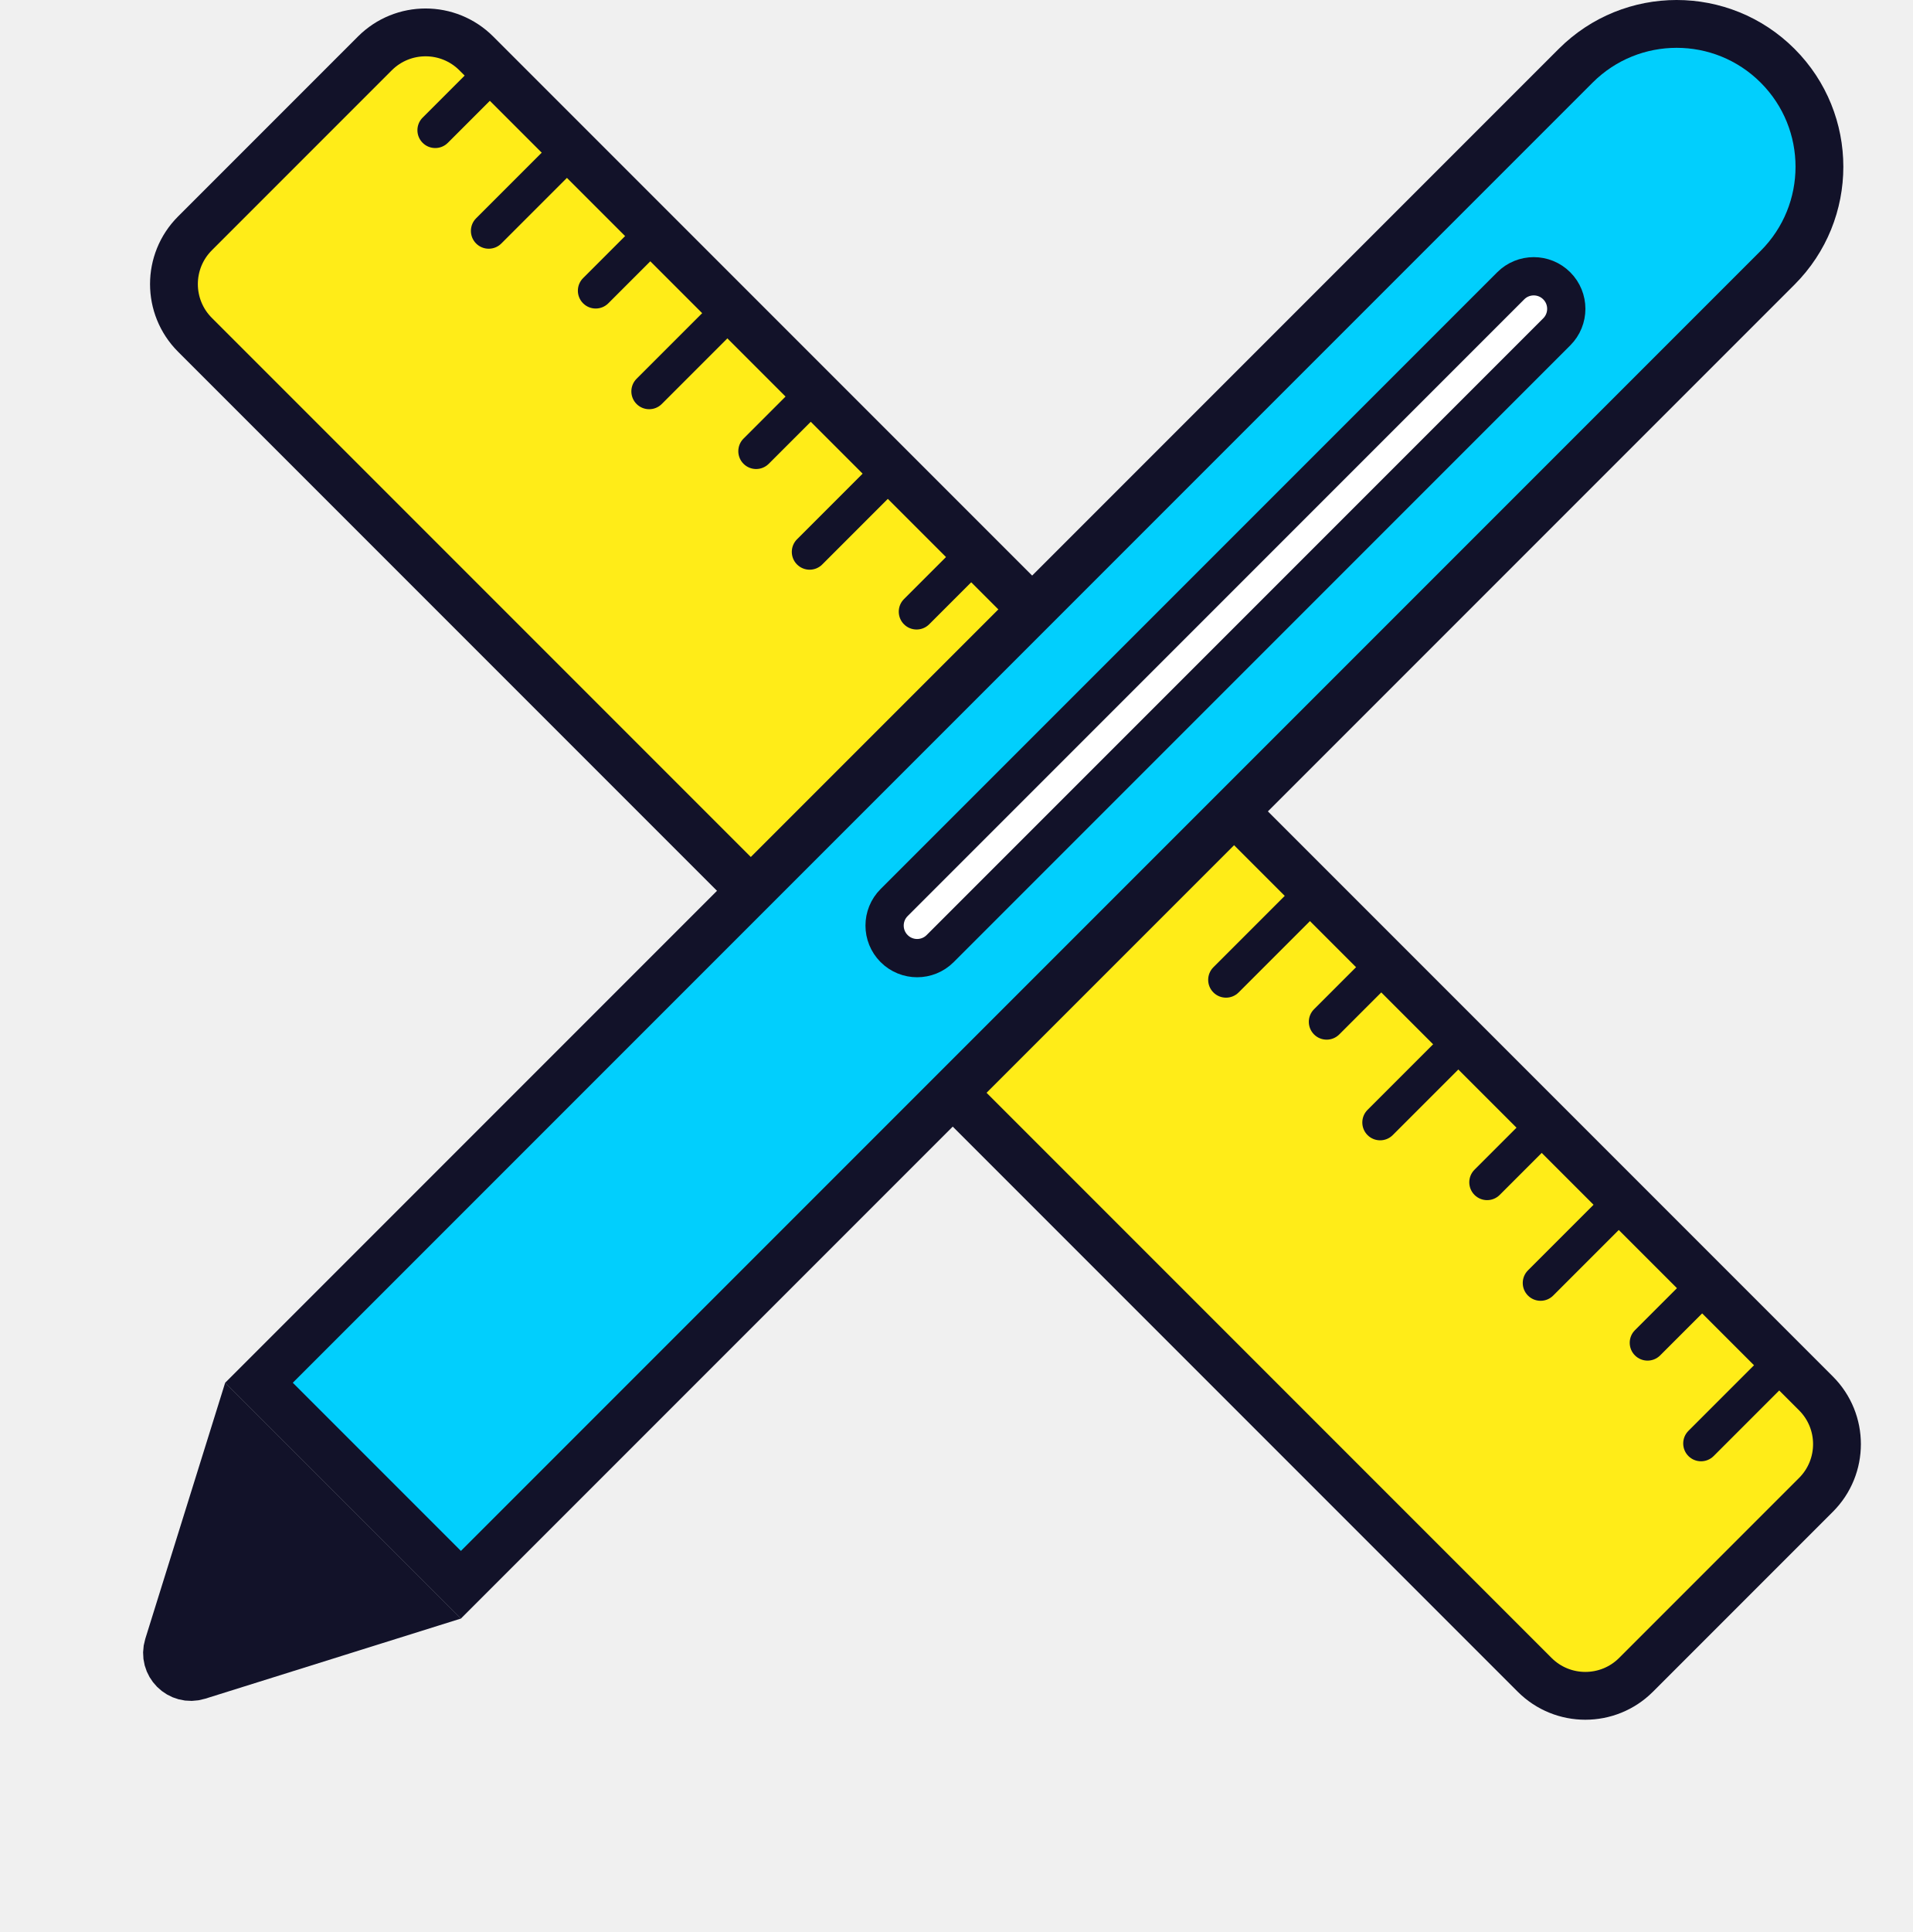
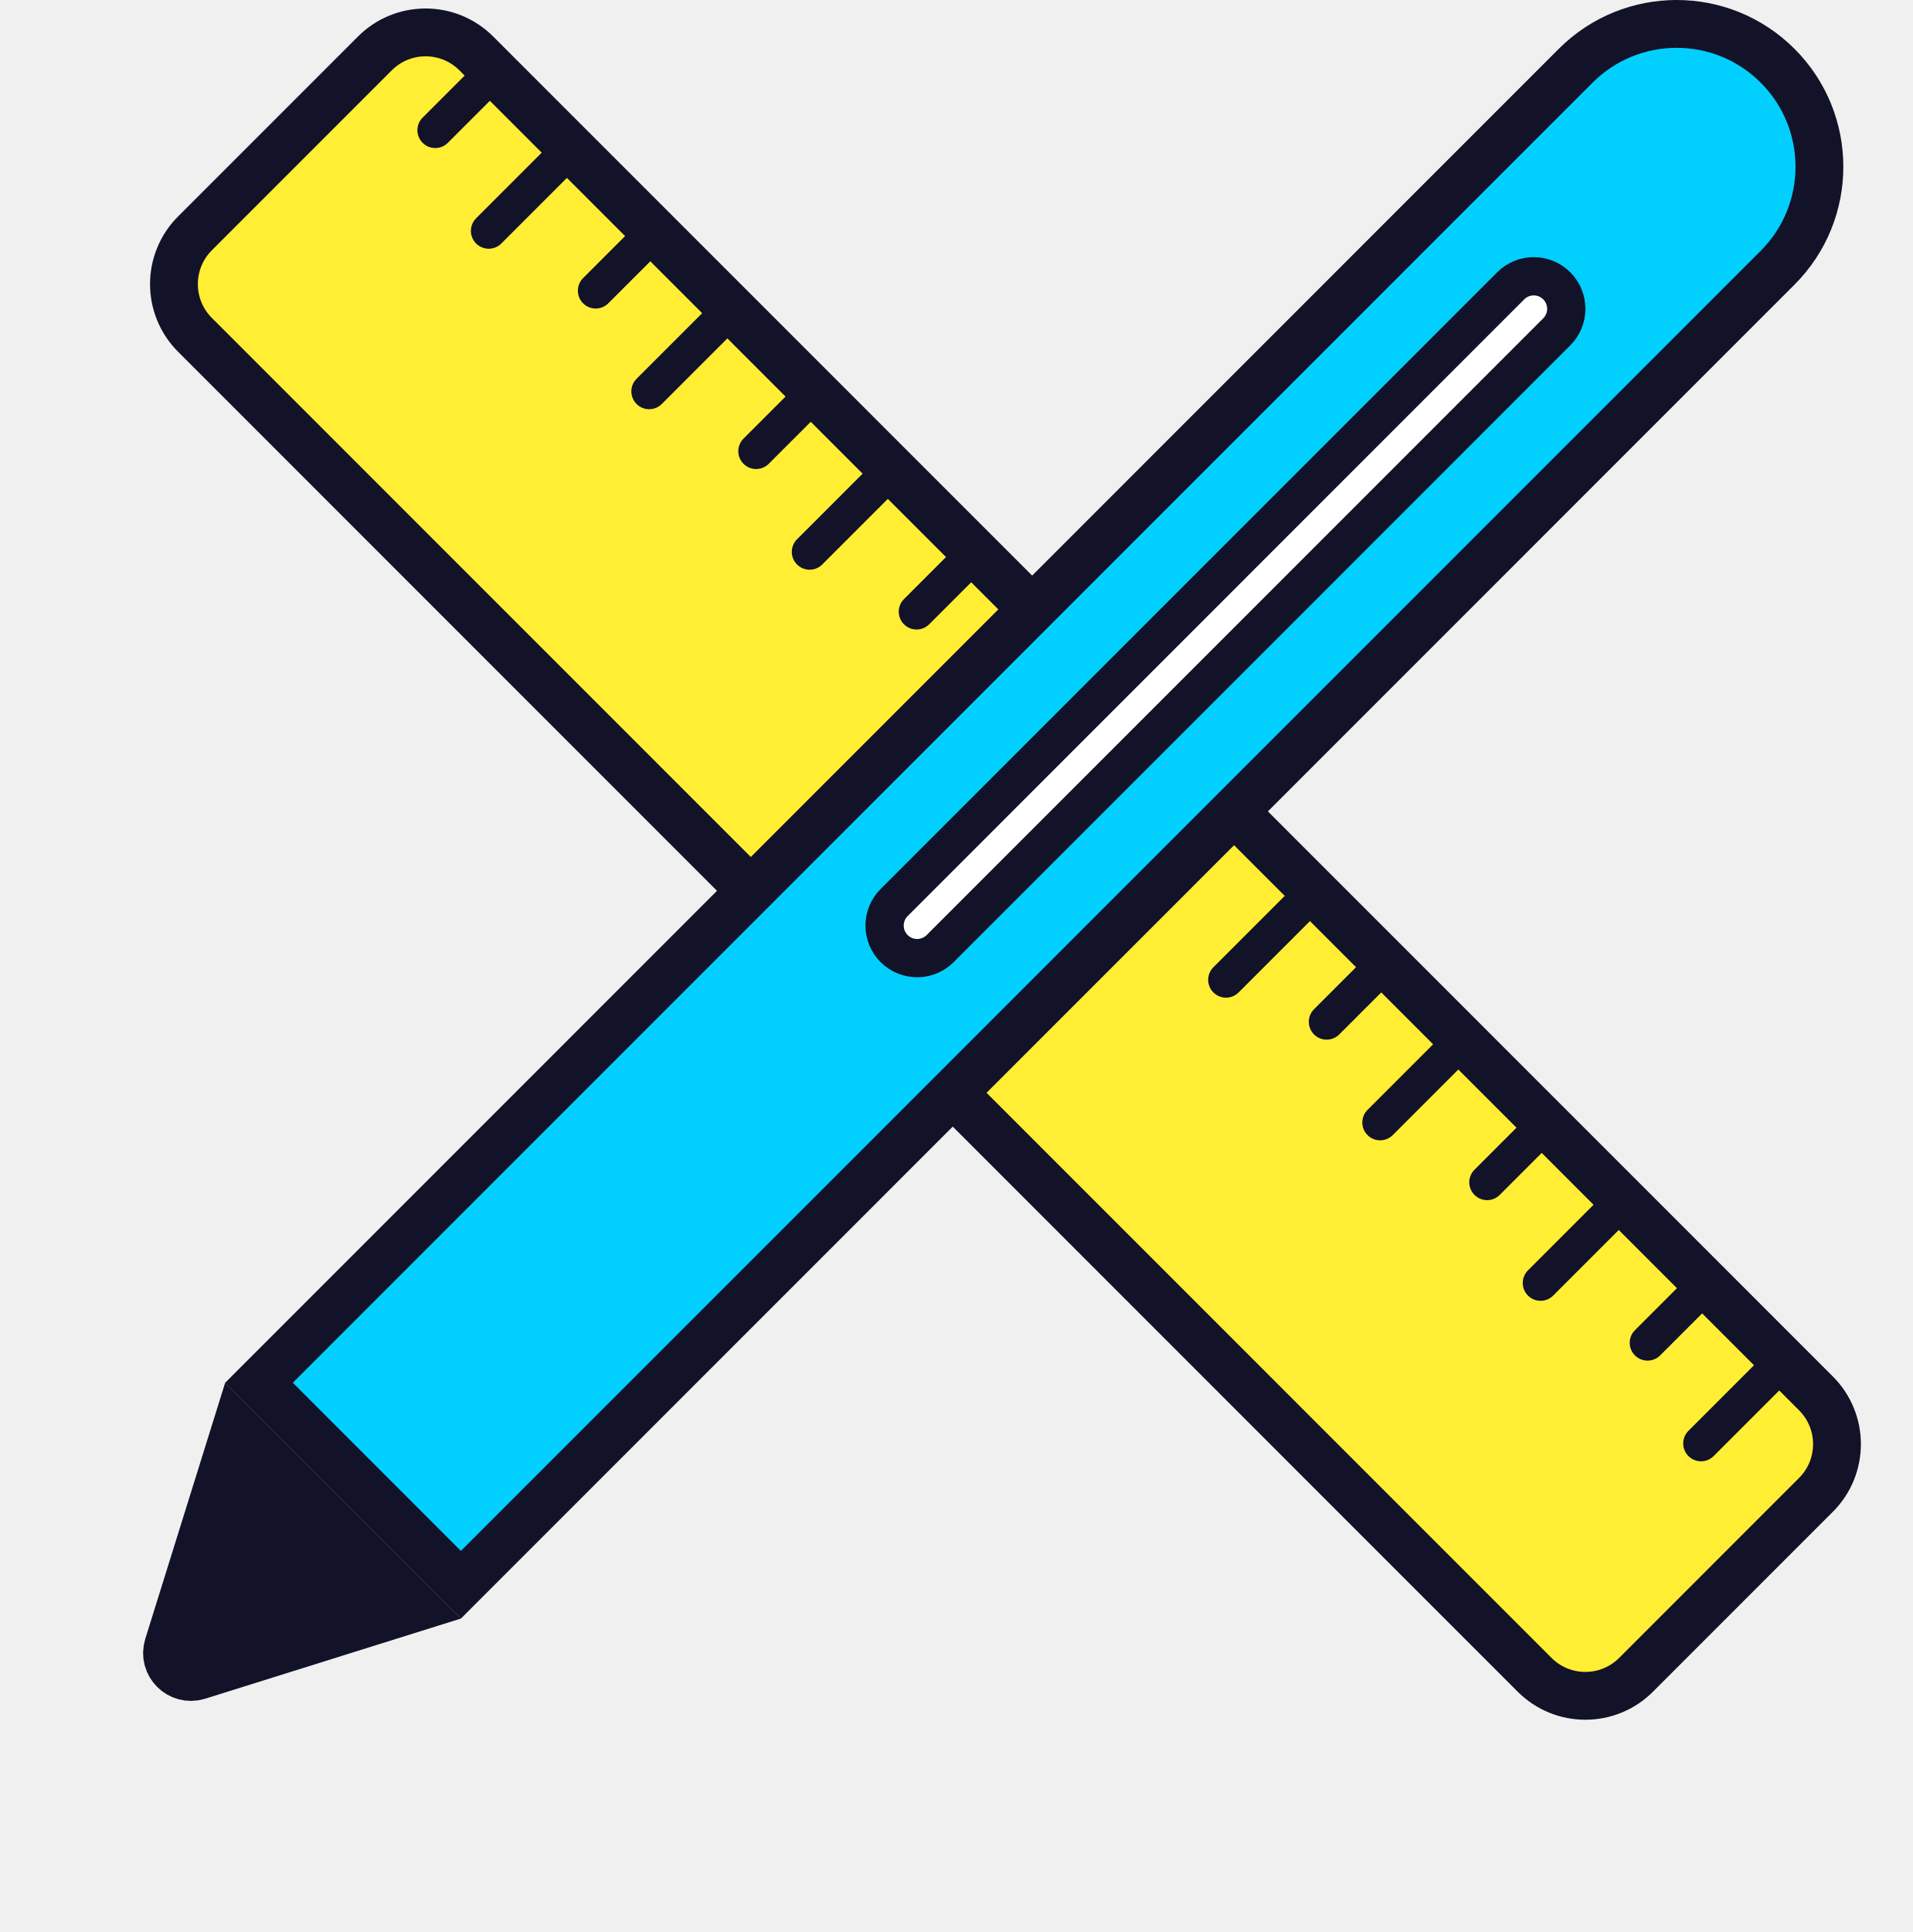
<svg xmlns="http://www.w3.org/2000/svg" width="100" height="101" viewBox="0 0 100 101" fill="none">
-   <rect x="97.609" y="75.495" width="20.805" height="106.568" rx="3.75" transform="rotate(135 97.6087 75.4951)" fill="#FFEC18" stroke="#121229" stroke-width="2.5" />
+   <rect x="97.609" y="75.495" width="20.805" height="106.568" rx="3.75" transform="rotate(135 97.6087 75.4951)" fill="#FFEE33" stroke="#121229" stroke-width="2.5" />
  <rect x="69.37" y="54.736" width="1.864" height="5.593" rx="0.932" transform="rotate(-135 69.3701 54.7363)" fill="#121229" />
  <rect x="77.76" y="63.126" width="1.864" height="5.593" rx="0.932" transform="rotate(-135 77.7603 63.126)" fill="#121229" />
  <rect x="86.15" y="71.516" width="1.864" height="5.593" rx="0.932" transform="rotate(-135 86.1499 71.5159)" fill="#121229" />
  <rect x="64.107" y="52.541" width="1.864" height="7.762" rx="0.932" transform="rotate(-135 64.1074 52.5413)" fill="#121229" />
  <rect x="72.167" y="59.999" width="1.864" height="7.762" rx="0.932" transform="rotate(-135 72.167 59.999)" fill="#121229" />
  <rect x="80.557" y="68.389" width="1.864" height="7.762" rx="0.932" transform="rotate(-135 80.5566 68.3889)" fill="#121229" />
  <rect x="22.759" y="8.126" width="1.864" height="5.593" rx="0.932" transform="rotate(-135 22.7588 8.12573)" fill="#121229" />
  <rect x="31.149" y="16.516" width="1.864" height="5.593" rx="0.932" transform="rotate(-135 31.1489 16.5156)" fill="#121229" />
  <rect x="39.539" y="24.905" width="1.864" height="5.593" rx="0.932" transform="rotate(-135 39.5386 24.9055)" fill="#121229" />
  <rect x="47.929" y="33.295" width="1.864" height="5.593" rx="0.932" transform="rotate(-135 47.9287 33.2954)" fill="#121229" />
  <rect x="25.556" y="13.388" width="1.864" height="7.762" rx="0.932" transform="rotate(-135 25.5557 13.3884)" fill="#121229" />
  <rect x="33.945" y="21.778" width="1.864" height="7.762" rx="0.932" transform="rotate(-135 33.9453 21.7783)" fill="#121229" />
  <rect x="42.335" y="30.168" width="1.864" height="7.762" rx="0.932" transform="rotate(-135 42.3354 30.1682)" fill="#121229" />
  <rect x="88.947" y="76.779" width="1.864" height="7.762" rx="0.932" transform="rotate(-135 88.9468 76.7788)" fill="#121229" />
  <path d="M13.542 72.287L82.392 3.437C85.308 0.521 90.035 0.521 92.951 3.437C95.867 6.353 95.867 11.08 92.951 13.996L24.101 82.846L13.542 72.287Z" fill="#01CFFD" stroke="#121229" stroke-width="2.5" />
  <rect x="47.957" y="50.794" width="3.404" height="49" rx="1.702" transform="rotate(-135 47.957 50.7936)" fill="white" stroke="#121229" stroke-width="2" />
  <path d="M10.283 87.372C9.513 87.614 8.789 86.891 9.029 86.121L12.468 75.097L21.294 83.922L10.283 87.372Z" fill="#121229" stroke="#121229" stroke-width="3" />
</svg>
